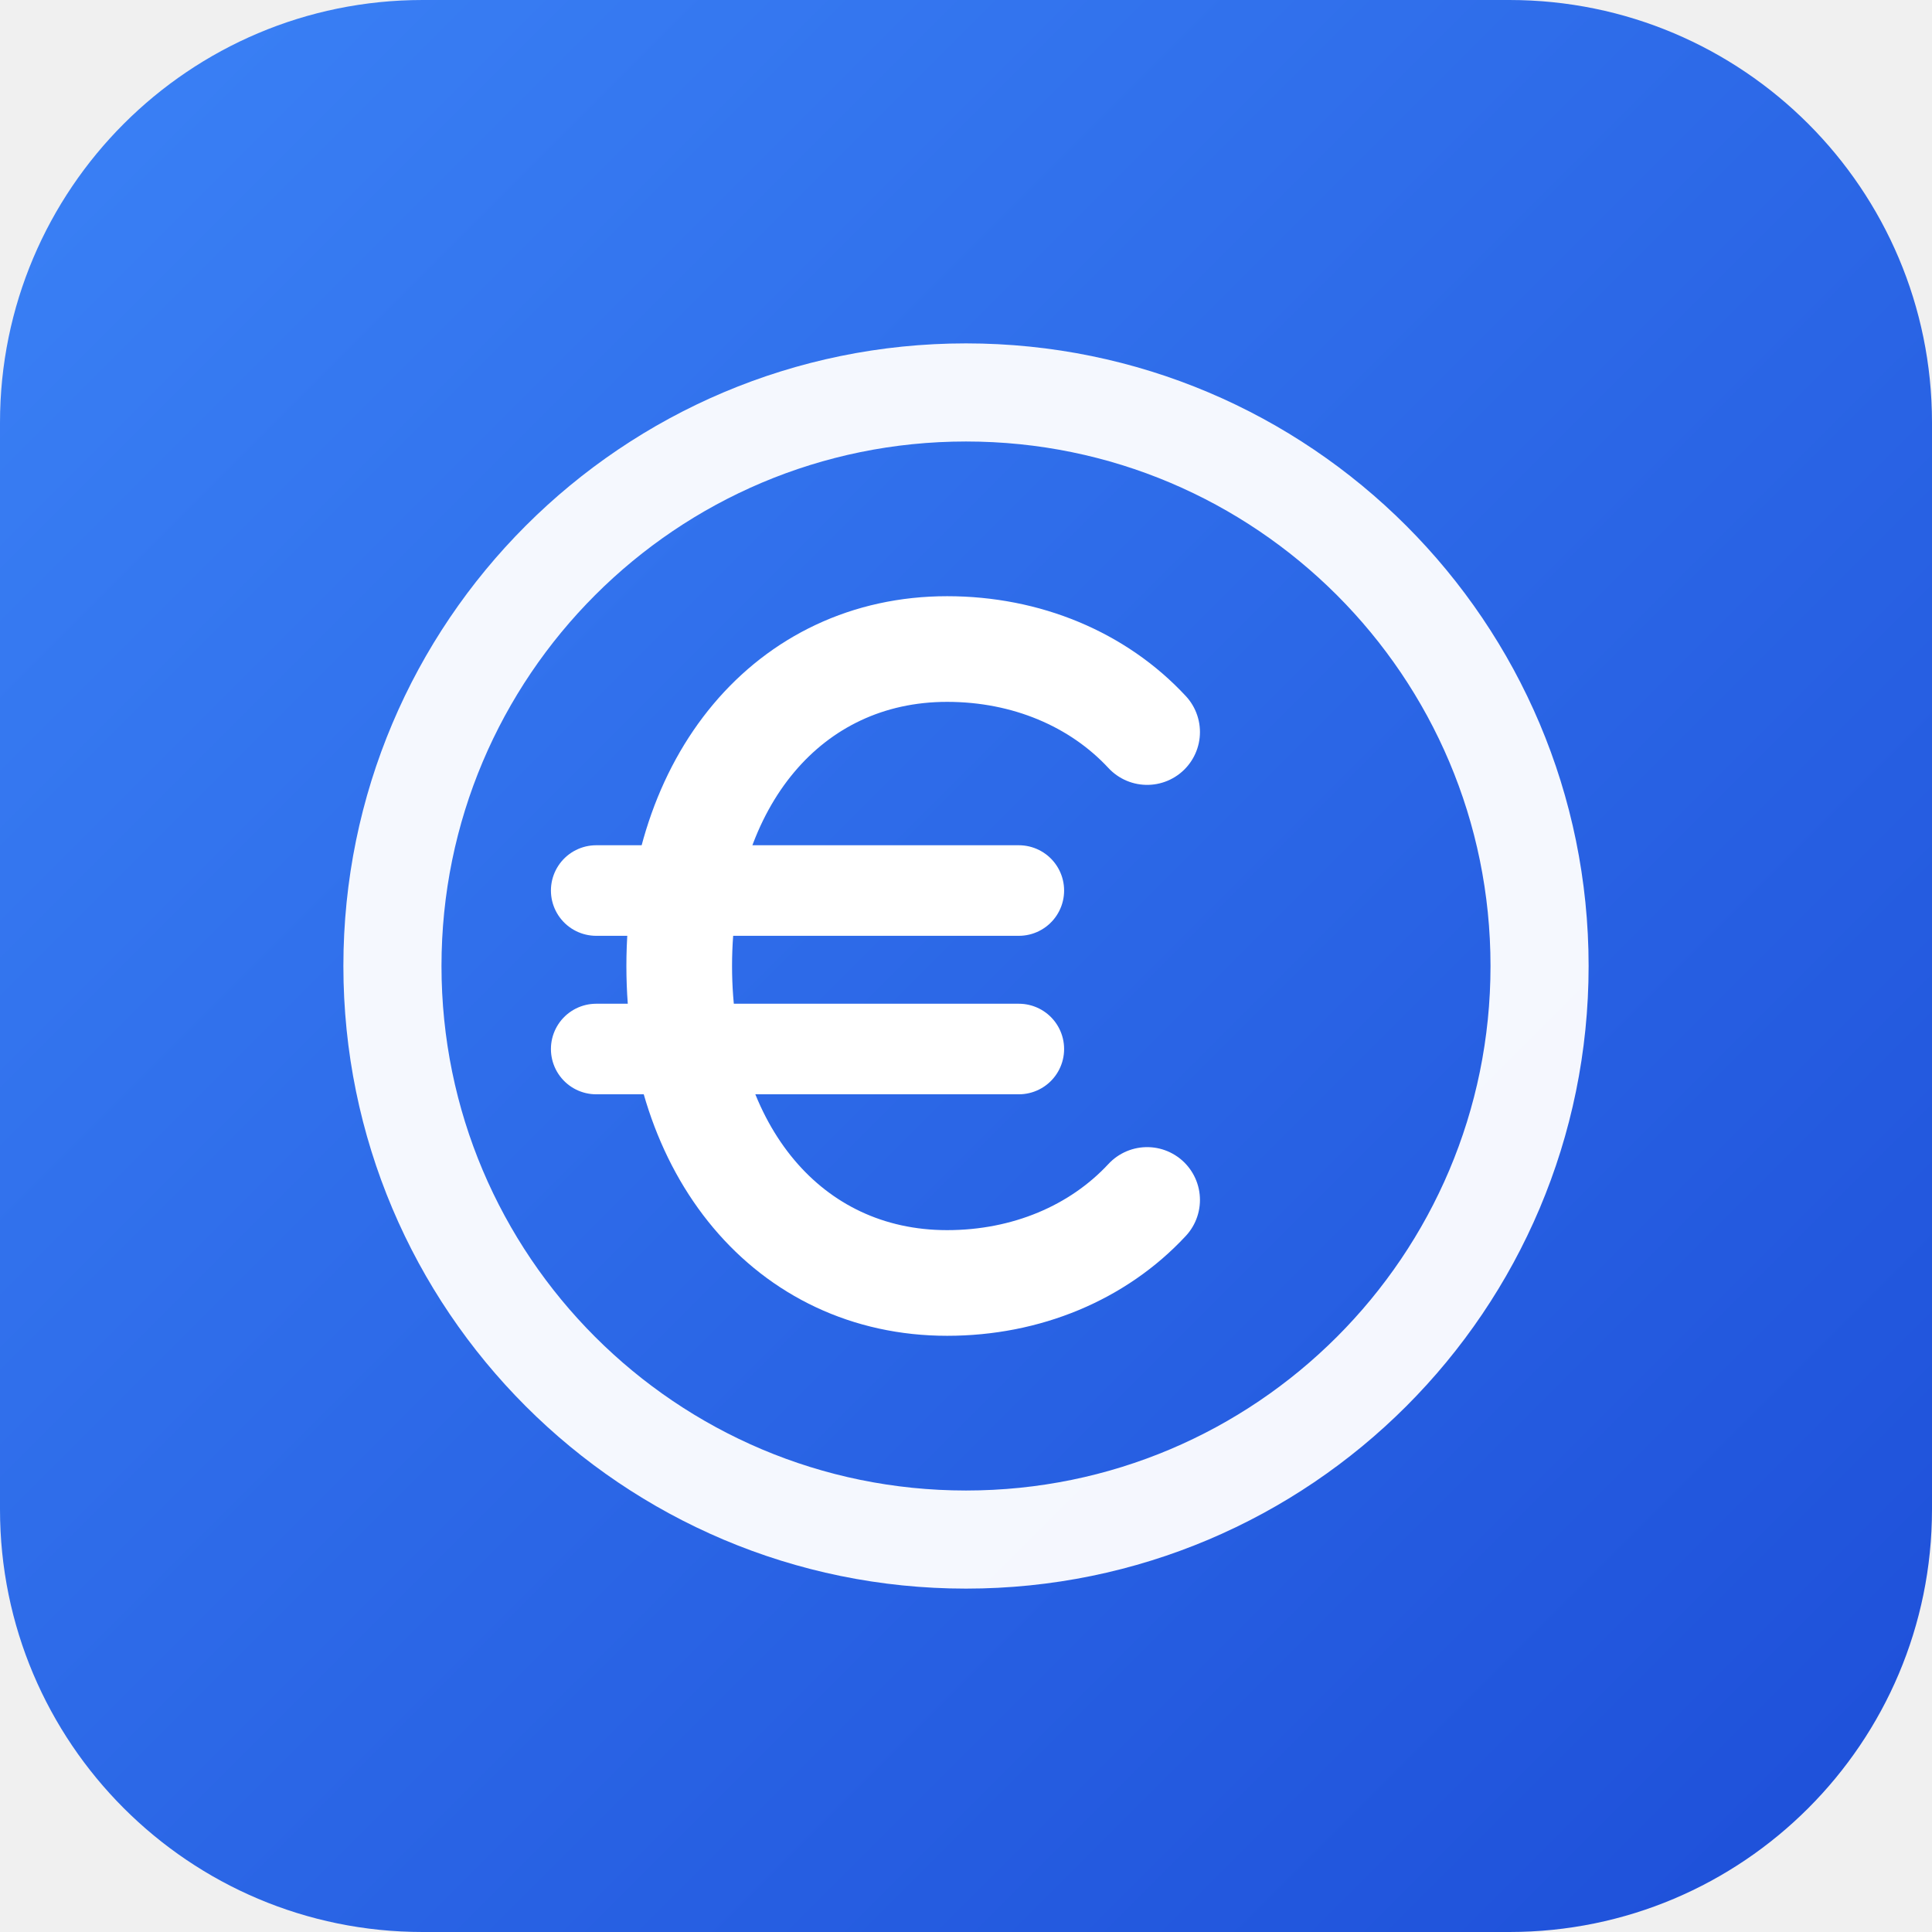
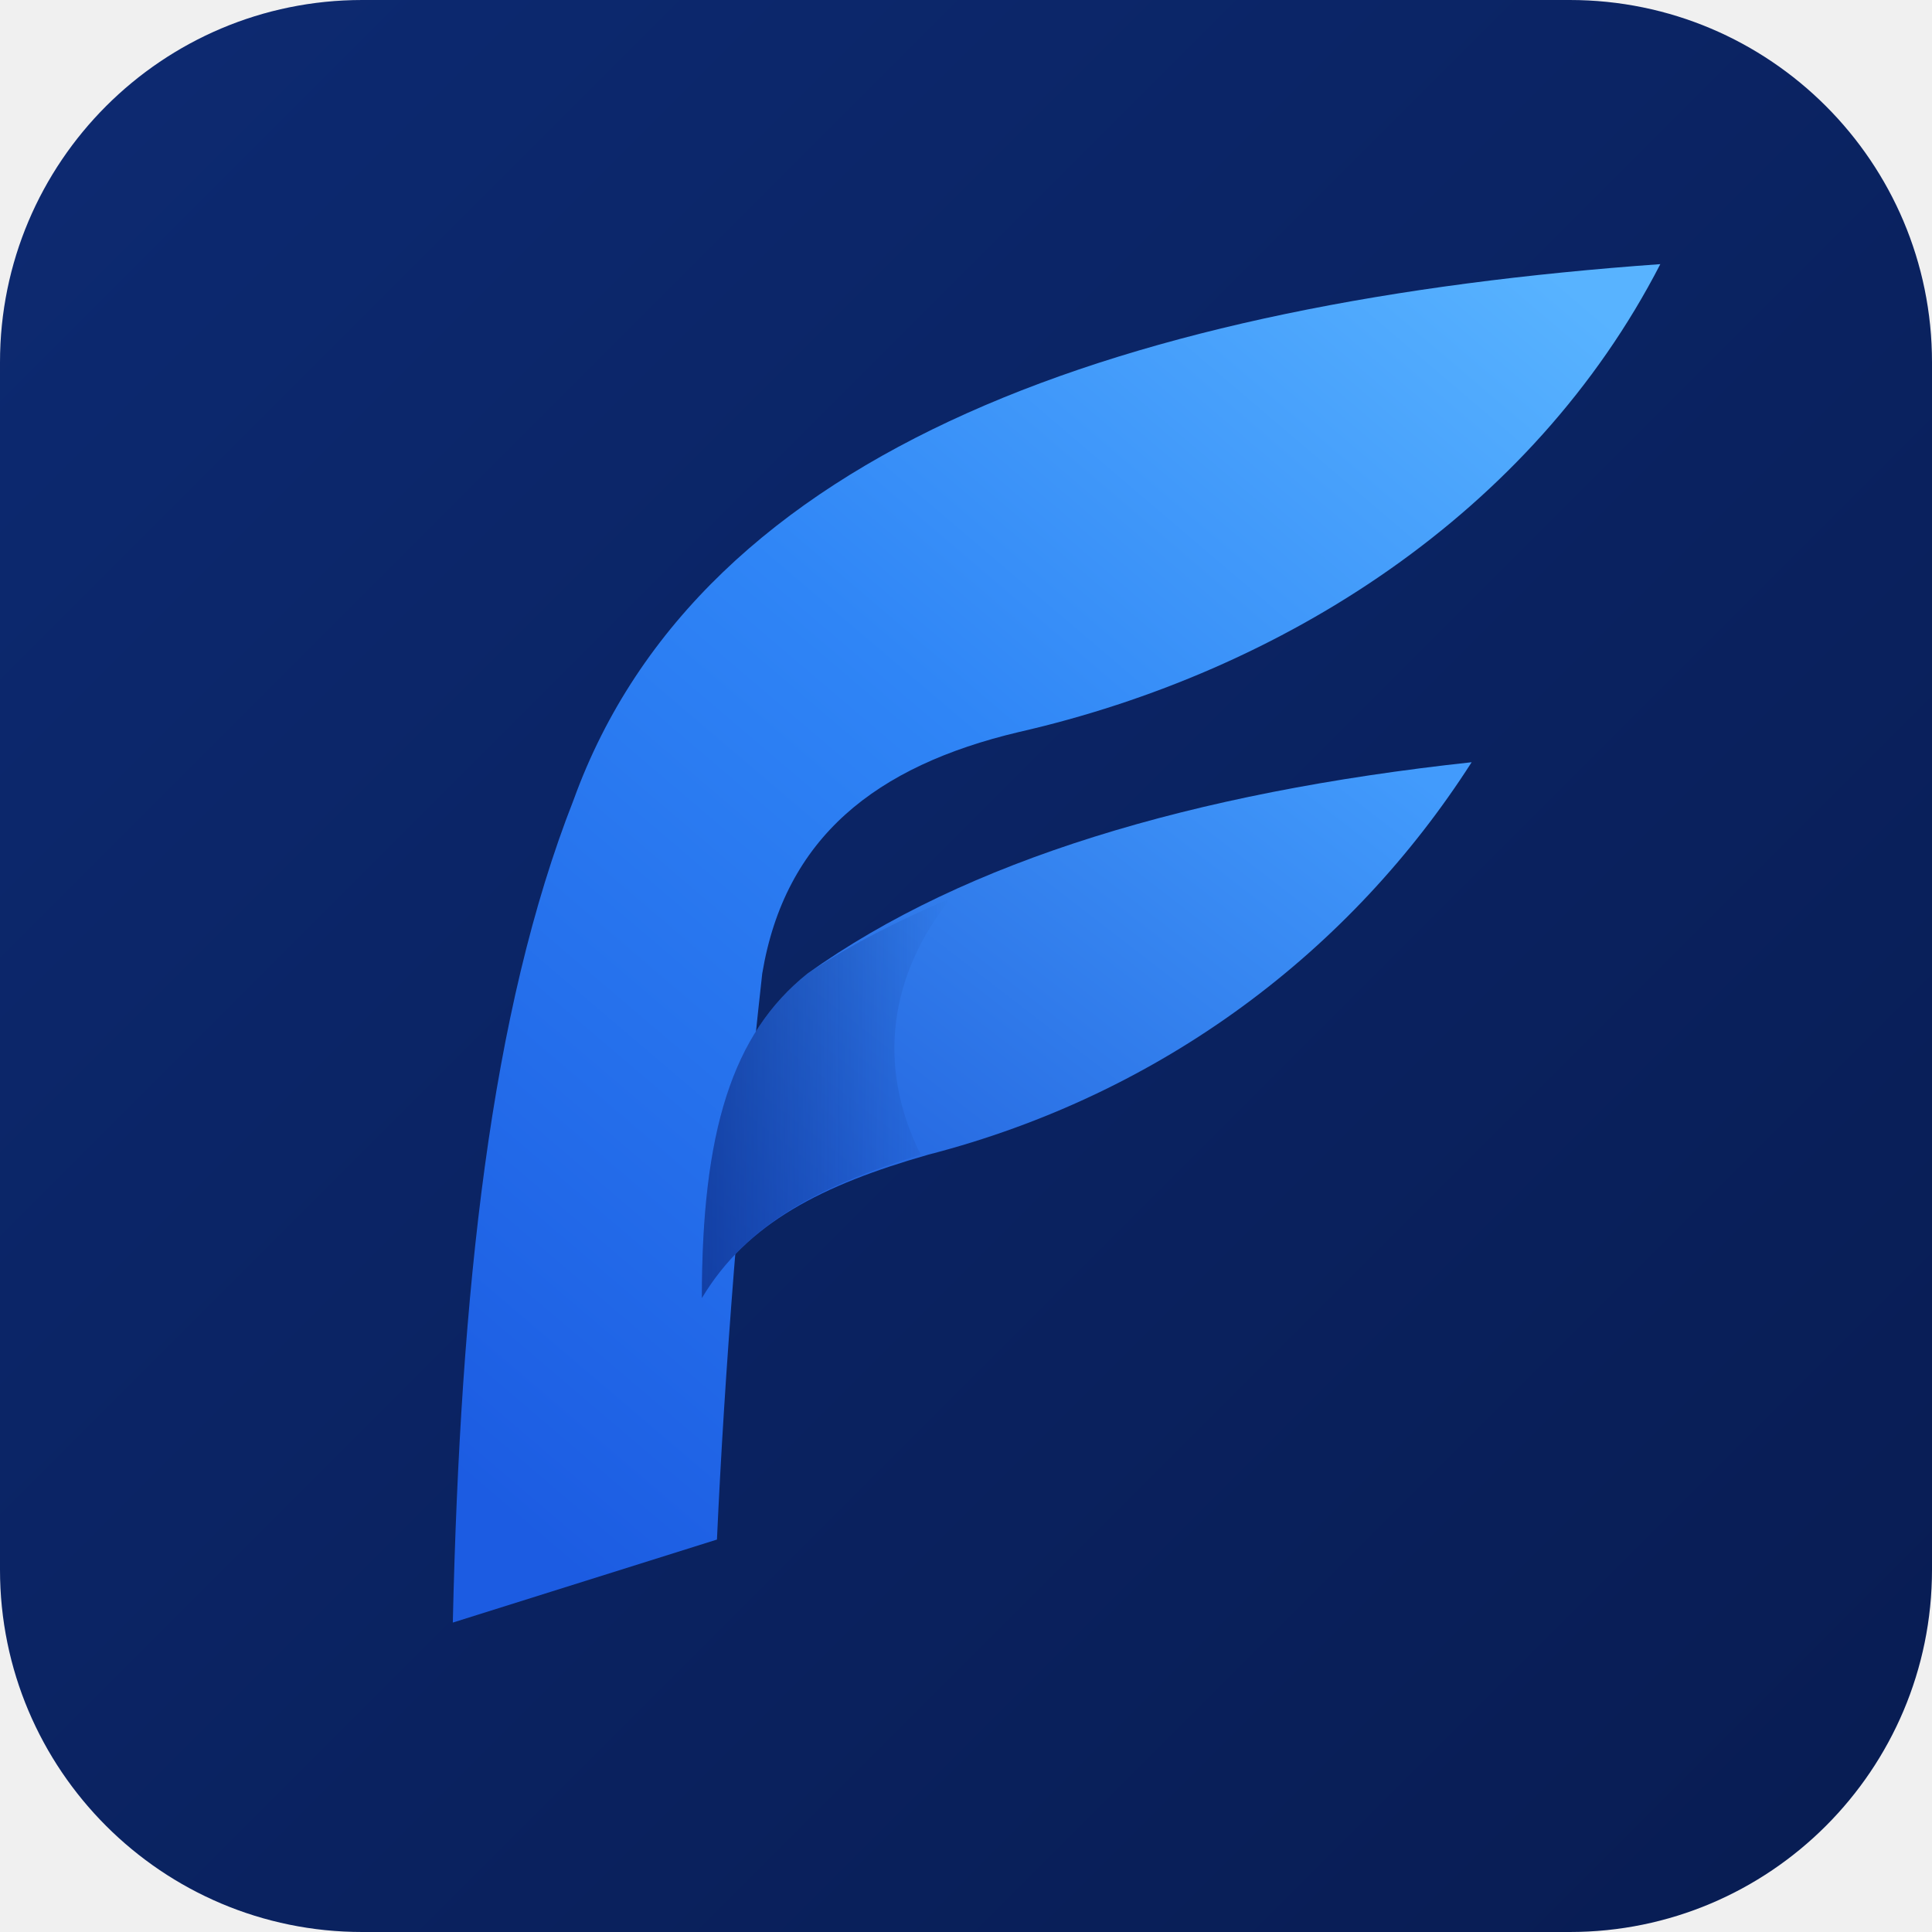
<svg xmlns="http://www.w3.org/2000/svg" viewBox="0 0 512 512">
  <defs>
-     <linearGradient id="g" x1="0" y1="0" x2="1" y2="1">
-       <stop offset="0" stop-color="#3b82f6" />
-       <stop offset="1" stop-color="#1d4ed8" />
+     <linearGradient id="bg" x1="0" y1="0" x2="1" y2="1">
+       <stop offset="0" stop-color="#0d2a72" />
+       <stop offset="1" stop-color="#081c52" />
+     </linearGradient>
+     <linearGradient id="top" x1="0.15" y1="1" x2="0.9" y2="0">
+       <stop offset="0" stop-color="#1c5ce2" />
+       <stop offset="0.55" stop-color="#2f85f6" />
+       <stop offset="1" stop-color="#58b3ff" />
+     </linearGradient>
+     <linearGradient id="mid" x1="0" y1="1" x2="1" y2="0.1">
+       <stop offset="0" stop-color="#1d58d8" />
+       <stop offset="1" stop-color="#429bfc" />
+     </linearGradient>
+     <linearGradient id="fold" x1="0" y1="0" x2="1" y2="0">
+       <stop offset="0" stop-color="#0a2a7a" stop-opacity="0.55" />
+       <stop offset="1" stop-color="#0a2a7a" stop-opacity="0" />
    </linearGradient>
  </defs>
-   <rect width="512" height="512" rx="112" fill="url(#g)" />
-   <circle cx="256" cy="256" r="152" fill="none" stroke="#ffffff" stroke-width="26" opacity="0.95" />
-   <path d="M304 194c-13-14-32-22-53-22-42 0-71 35-71 84s29 84 71 84c21 0 40-8 53-22" fill="none" stroke="#ffffff" stroke-width="28" stroke-linecap="round" />
-   <path d="M158 236h112M158 278h112" stroke="#ffffff" stroke-width="24" stroke-linecap="round" />
+   <rect width="512" height="512" rx="96" fill="url(#bg)" />
+   <path d="M120 430 C122 342 130 268 152 212 C186 118 300 80 440 70 C406 136 340 178 270 194 C232 203 208 222 202 258 C196 312 192 364 190 408 Z" fill="url(#top)" />
+   <path d="M186 344 C186 300 194 274 214 258 C256 228 316 210 390 202 C358 252 308 290 246 306 C218 314 198 324 186 344 Z" fill="url(#mid)" />
+   <path d="M186 344 C186 300 194 274 214 258 C226 250 238 244 252 238 C236 258 232 282 244 306 C218 314 198 324 186 344 Z" fill="url(#fold)" />
</svg>
